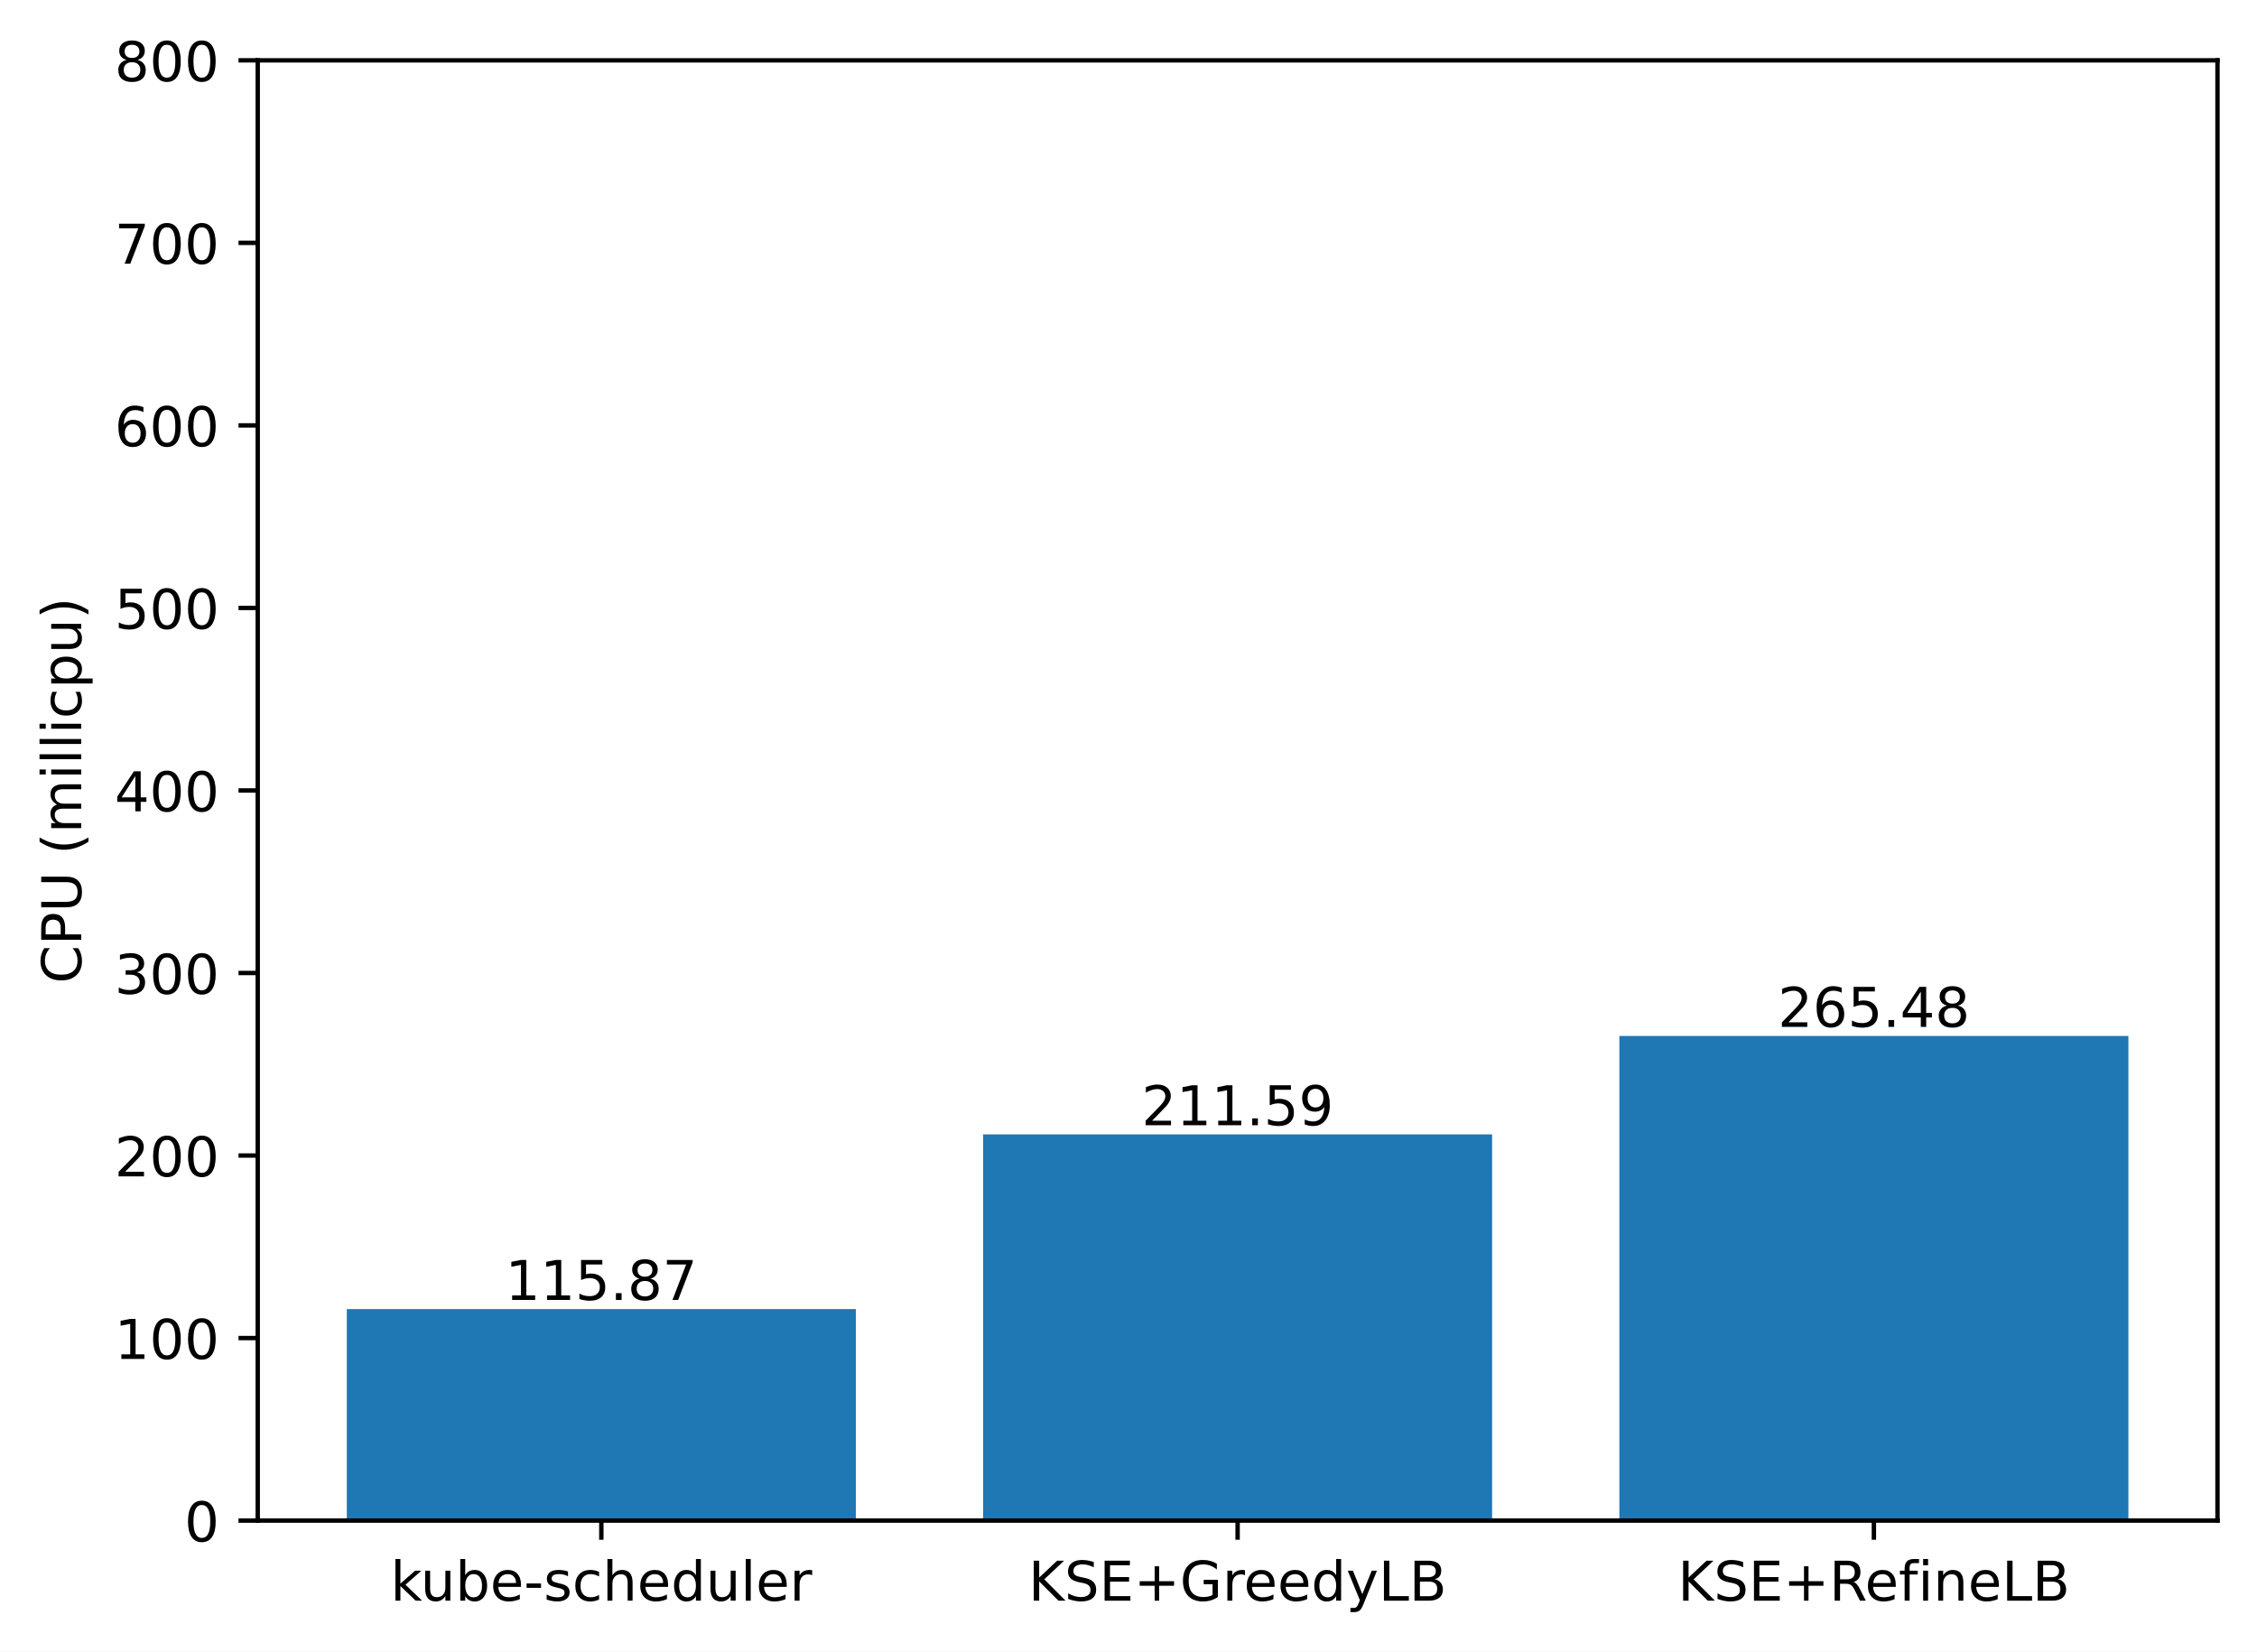
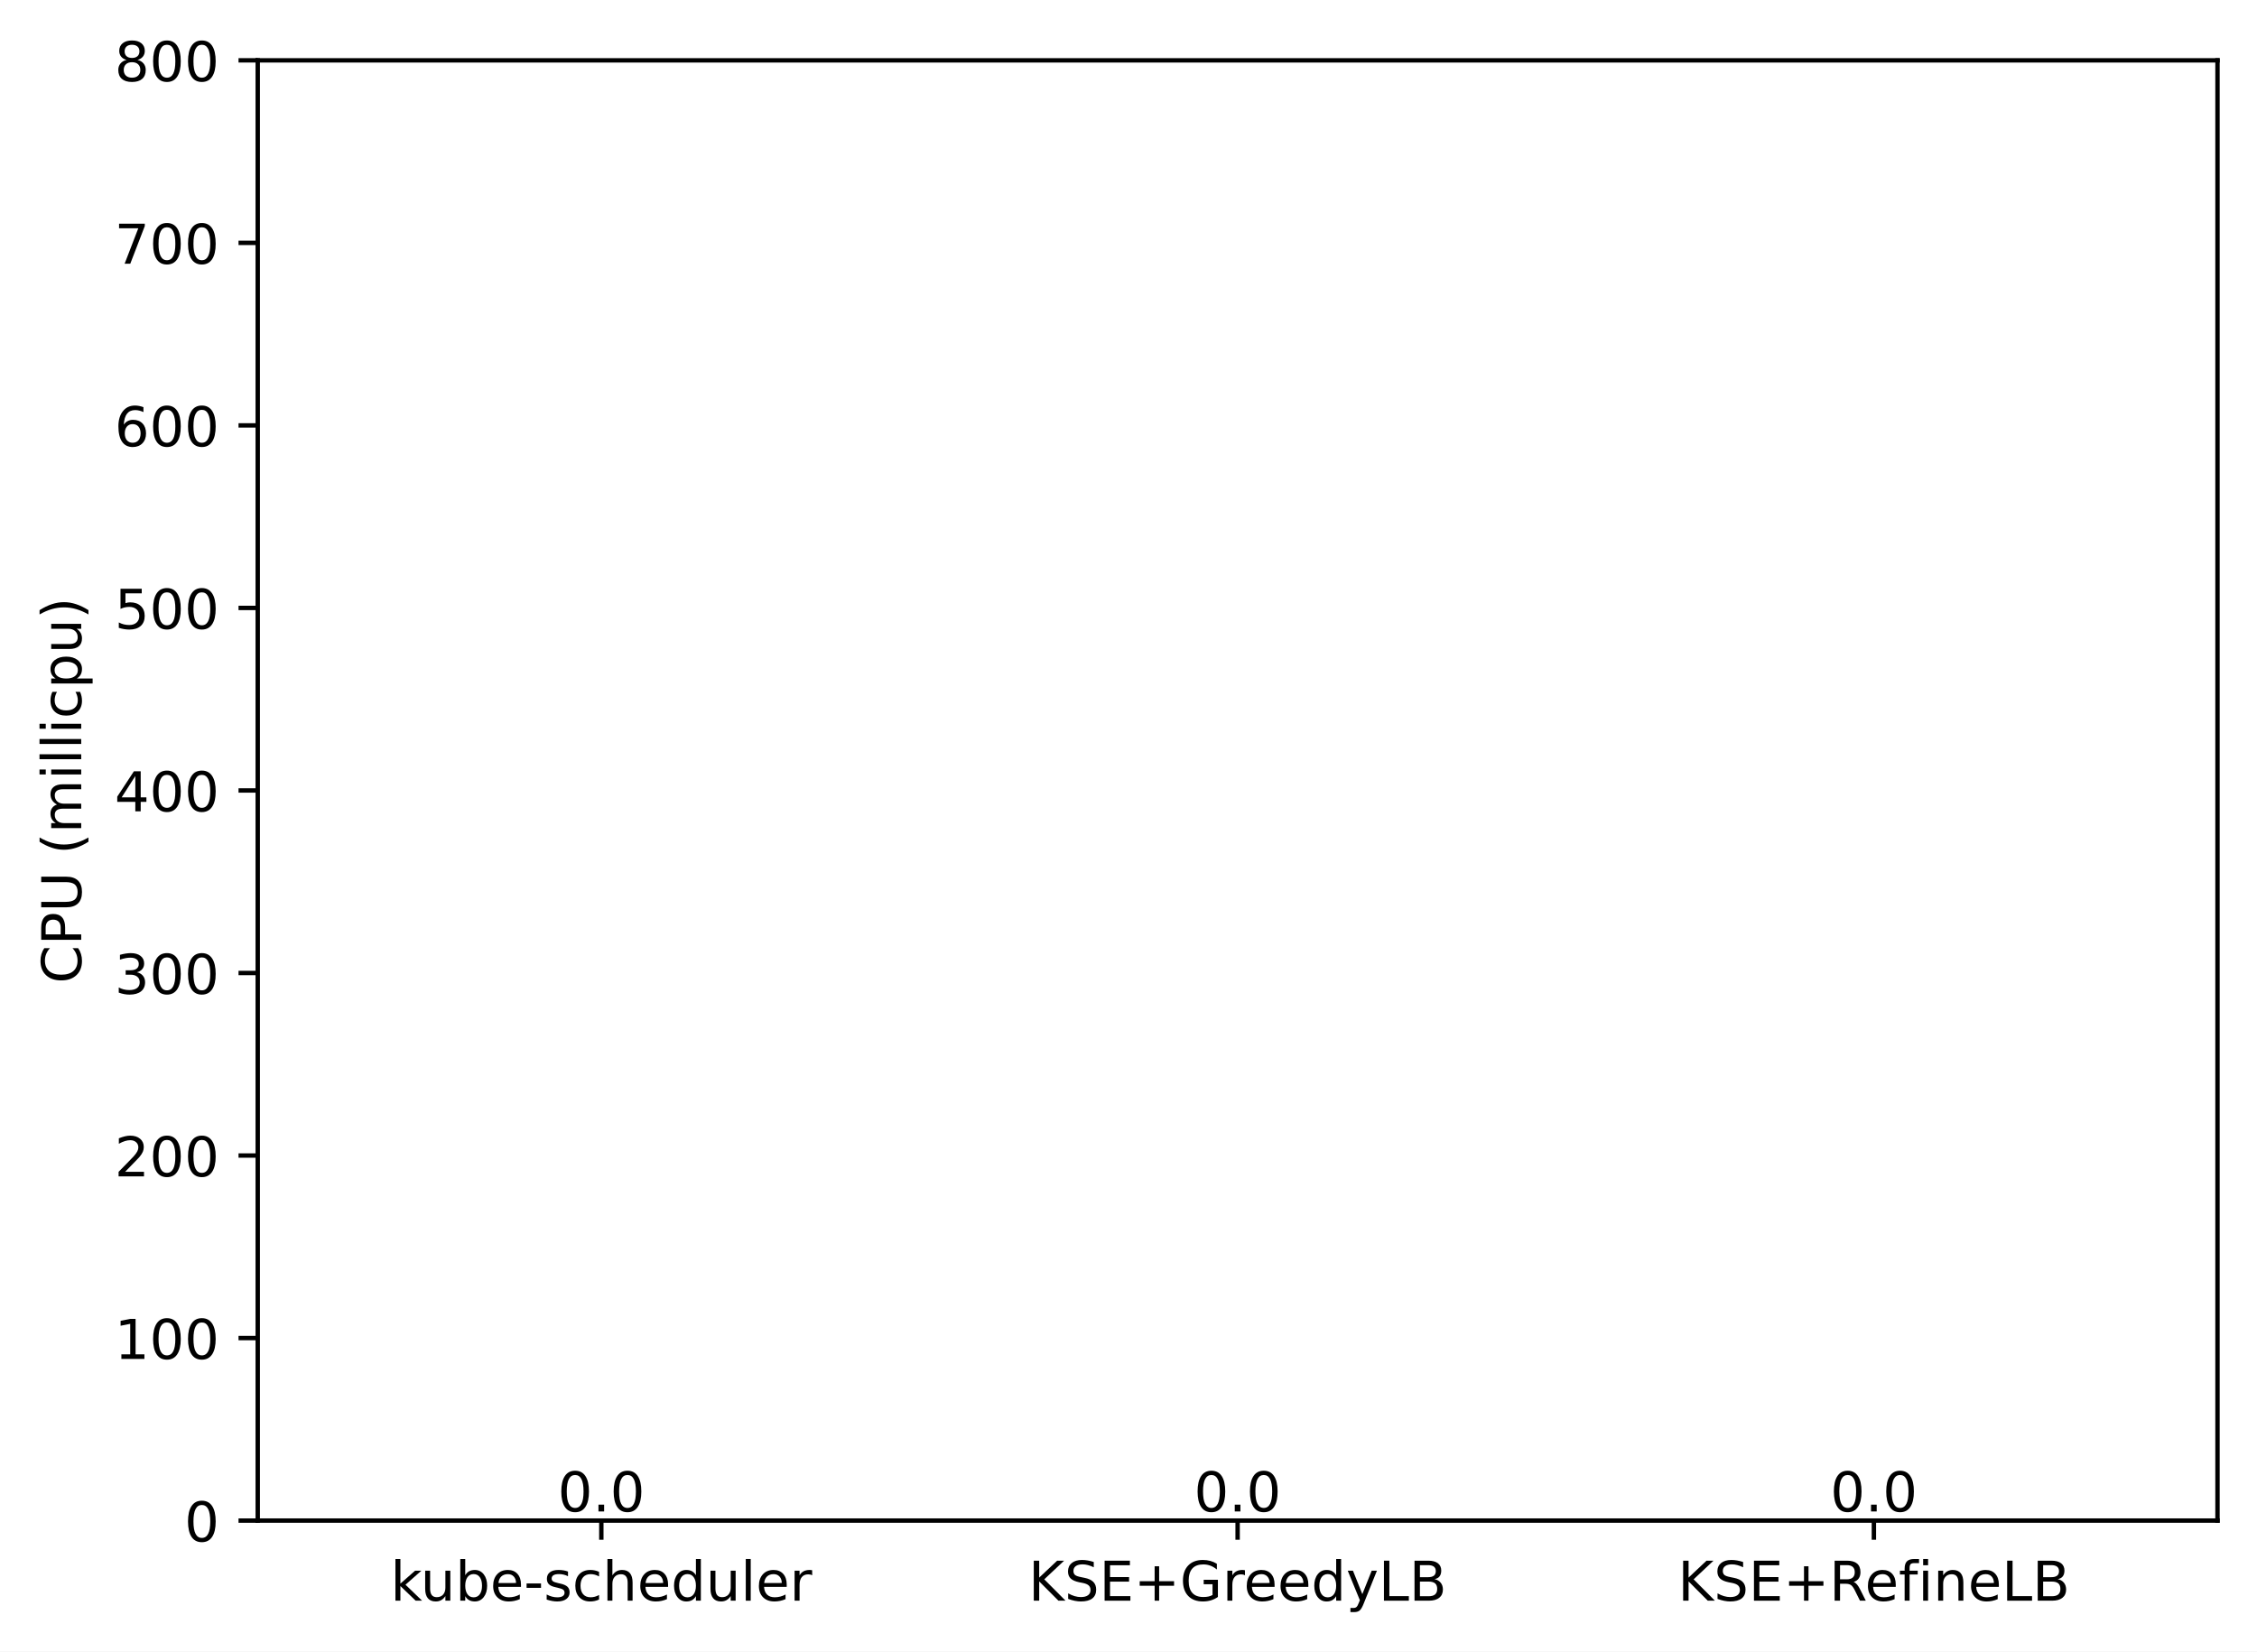
<svg xmlns="http://www.w3.org/2000/svg" xmlns:xlink="http://www.w3.org/1999/xlink" width="411.286pt" height="300.989pt" viewBox="0 0 411.286 300.989" version="1.1">
  <defs>
    <style type="text/css">*{stroke-linejoin: round; stroke-linecap: butt}</style>
  </defs>
  <g id="figure_1">
    <g id="patch_1">
      <path d="M 0 300.989  L 411.286 300.989  L 411.286 0  L 0 0  z " style="fill: #ffffff" />
    </g>
    <g id="axes_1">
      <g id="patch_2">
        <path d="M 46.966 277.111  L 404.086 277.111  L 404.086 10.999  L 46.966 10.999  z " style="fill: #ffffff" />
      </g>
      <g id="patch_3">
-         <path d="M 63.198 277.111  L 155.957 277.111  L 155.957 238.568  L 63.198 238.568  z " clip-path="url(#p2b0e1af0d3)" style="fill: #1f77b4" />
+         <path d="M 63.198 277.111  L 155.957 277.111  L 155.957 277.111  L 63.198 277.111  z " clip-path="url(#pf14d0f2c81)" style="fill: #1f77b4" />
      </g>
      <g id="patch_4">
-         <path d="M 179.146 277.111  L 271.905 277.111  L 271.905 206.728  L 179.146 206.728  z " clip-path="url(#p2b0e1af0d3)" style="fill: #1f77b4" />
+         <path d="M 179.146 277.111  L 271.905 277.111  L 271.905 277.111  L 179.146 277.111  z " clip-path="url(#pf14d0f2c81)" style="fill: #1f77b4" />
      </g>
      <g id="patch_5">
-         <path d="M 295.094 277.111  L 387.853 277.111  L 387.853 188.802  L 295.094 188.802  z " clip-path="url(#p2b0e1af0d3)" style="fill: #1f77b4" />
+         <path d="M 295.094 277.111  L 387.853 277.111  L 387.853 277.111  L 295.094 277.111  z " clip-path="url(#pf14d0f2c81)" style="fill: #1f77b4" />
      </g>
      <g id="matplotlib.axis_1">
        <g id="xtick_1">
          <g id="line2d_1">
            <defs>
-               <path id="md7242b6beb" d="M 0 0  L 0 3.5  " style="stroke: #000000; stroke-width: 0.8" />
+               <path id="m5d15c29629" d="M 0 0  L 0 3.5  " style="stroke: #000000; stroke-width: 0.8" />
            </defs>
            <g>
-               <use xlink:href="#md7242b6beb" x="109.578" y="277.111" style="stroke: #000000; stroke-width: 0.8" />
+               <use xlink:href="#m5d15c29629" x="109.578" y="277.111" style="stroke: #000000; stroke-width: 0.8" />
            </g>
          </g>
          <g id="text_1">
            <g transform="translate(71.15179 291.7097)scale(0.1 -0.1)">
              <defs>
                <path id="DejaVuSans-6b" d="M 581 4863  L 1159 4863  L 1159 1991  L 2875 3500  L 3609 3500  L 1753 1863  L 3688 0  L 2938 0  L 1159 1709  L 1159 0  L 581 0  L 581 4863  z " transform="scale(0.015625)" />
                <path id="DejaVuSans-75" d="M 544 1381  L 544 3500  L 1119 3500  L 1119 1403  Q 1119 906 1312 657  Q 1506 409 1894 409  Q 2359 409 2629 706  Q 2900 1003 2900 1516  L 2900 3500  L 3475 3500  L 3475 0  L 2900 0  L 2900 538  Q 2691 219 2414 64  Q 2138 -91 1772 -91  Q 1169 -91 856 284  Q 544 659 544 1381  z M 1991 3584  L 1991 3584  z " transform="scale(0.015625)" />
                <path id="DejaVuSans-62" d="M 3116 1747  Q 3116 2381 2855 2742  Q 2594 3103 2138 3103  Q 1681 3103 1420 2742  Q 1159 2381 1159 1747  Q 1159 1113 1420 752  Q 1681 391 2138 391  Q 2594 391 2855 752  Q 3116 1113 3116 1747  z M 1159 2969  Q 1341 3281 1617 3432  Q 1894 3584 2278 3584  Q 2916 3584 3314 3078  Q 3713 2572 3713 1747  Q 3713 922 3314 415  Q 2916 -91 2278 -91  Q 1894 -91 1617 61  Q 1341 213 1159 525  L 1159 0  L 581 0  L 581 4863  L 1159 4863  L 1159 2969  z " transform="scale(0.015625)" />
                <path id="DejaVuSans-65" d="M 3597 1894  L 3597 1613  L 953 1613  Q 991 1019 1311 708  Q 1631 397 2203 397  Q 2534 397 2845 478  Q 3156 559 3463 722  L 3463 178  Q 3153 47 2828 -22  Q 2503 -91 2169 -91  Q 1331 -91 842 396  Q 353 884 353 1716  Q 353 2575 817 3079  Q 1281 3584 2069 3584  Q 2775 3584 3186 3129  Q 3597 2675 3597 1894  z M 3022 2063  Q 3016 2534 2758 2815  Q 2500 3097 2075 3097  Q 1594 3097 1305 2825  Q 1016 2553 972 2059  L 3022 2063  z " transform="scale(0.015625)" />
                <path id="DejaVuSans-2d" d="M 313 2009  L 1997 2009  L 1997 1497  L 313 1497  L 313 2009  z " transform="scale(0.015625)" />
                <path id="DejaVuSans-73" d="M 2834 3397  L 2834 2853  Q 2591 2978 2328 3040  Q 2066 3103 1784 3103  Q 1356 3103 1142 2972  Q 928 2841 928 2578  Q 928 2378 1081 2264  Q 1234 2150 1697 2047  L 1894 2003  Q 2506 1872 2764 1633  Q 3022 1394 3022 966  Q 3022 478 2636 193  Q 2250 -91 1575 -91  Q 1294 -91 989 -36  Q 684 19 347 128  L 347 722  Q 666 556 975 473  Q 1284 391 1588 391  Q 1994 391 2212 530  Q 2431 669 2431 922  Q 2431 1156 2273 1281  Q 2116 1406 1581 1522  L 1381 1569  Q 847 1681 609 1914  Q 372 2147 372 2553  Q 372 3047 722 3315  Q 1072 3584 1716 3584  Q 2034 3584 2315 3537  Q 2597 3491 2834 3397  z " transform="scale(0.015625)" />
                <path id="DejaVuSans-63" d="M 3122 3366  L 3122 2828  Q 2878 2963 2633 3030  Q 2388 3097 2138 3097  Q 1578 3097 1268 2742  Q 959 2388 959 1747  Q 959 1106 1268 751  Q 1578 397 2138 397  Q 2388 397 2633 464  Q 2878 531 3122 666  L 3122 134  Q 2881 22 2623 -34  Q 2366 -91 2075 -91  Q 1284 -91 818 406  Q 353 903 353 1747  Q 353 2603 823 3093  Q 1294 3584 2113 3584  Q 2378 3584 2631 3529  Q 2884 3475 3122 3366  z " transform="scale(0.015625)" />
                <path id="DejaVuSans-68" d="M 3513 2113  L 3513 0  L 2938 0  L 2938 2094  Q 2938 2591 2744 2837  Q 2550 3084 2163 3084  Q 1697 3084 1428 2787  Q 1159 2491 1159 1978  L 1159 0  L 581 0  L 581 4863  L 1159 4863  L 1159 2956  Q 1366 3272 1645 3428  Q 1925 3584 2291 3584  Q 2894 3584 3203 3211  Q 3513 2838 3513 2113  z " transform="scale(0.015625)" />
                <path id="DejaVuSans-64" d="M 2906 2969  L 2906 4863  L 3481 4863  L 3481 0  L 2906 0  L 2906 525  Q 2725 213 2448 61  Q 2172 -91 1784 -91  Q 1150 -91 751 415  Q 353 922 353 1747  Q 353 2572 751 3078  Q 1150 3584 1784 3584  Q 2172 3584 2448 3432  Q 2725 3281 2906 2969  z M 947 1747  Q 947 1113 1208 752  Q 1469 391 1925 391  Q 2381 391 2643 752  Q 2906 1113 2906 1747  Q 2906 2381 2643 2742  Q 2381 3103 1925 3103  Q 1469 3103 1208 2742  Q 947 2381 947 1747  z " transform="scale(0.015625)" />
                <path id="DejaVuSans-6c" d="M 603 4863  L 1178 4863  L 1178 0  L 603 0  L 603 4863  z " transform="scale(0.015625)" />
                <path id="DejaVuSans-72" d="M 2631 2963  Q 2534 3019 2420 3045  Q 2306 3072 2169 3072  Q 1681 3072 1420 2755  Q 1159 2438 1159 1844  L 1159 0  L 581 0  L 581 3500  L 1159 3500  L 1159 2956  Q 1341 3275 1631 3429  Q 1922 3584 2338 3584  Q 2397 3584 2469 3576  Q 2541 3569 2628 3553  L 2631 2963  z " transform="scale(0.015625)" />
              </defs>
              <use xlink:href="#DejaVuSans-6b" />
              <use xlink:href="#DejaVuSans-75" x="54.785" />
              <use xlink:href="#DejaVuSans-62" x="118.164" />
              <use xlink:href="#DejaVuSans-65" x="181.641" />
              <use xlink:href="#DejaVuSans-2d" x="243.164" />
              <use xlink:href="#DejaVuSans-73" x="279.248" />
              <use xlink:href="#DejaVuSans-63" x="331.348" />
              <use xlink:href="#DejaVuSans-68" x="386.328" />
              <use xlink:href="#DejaVuSans-65" x="449.707" />
              <use xlink:href="#DejaVuSans-64" x="511.23" />
              <use xlink:href="#DejaVuSans-75" x="574.707" />
              <use xlink:href="#DejaVuSans-6c" x="638.086" />
              <use xlink:href="#DejaVuSans-65" x="665.869" />
              <use xlink:href="#DejaVuSans-72" x="727.393" />
            </g>
          </g>
        </g>
        <g id="xtick_2">
          <g id="line2d_2">
            <g>
-               <use xlink:href="#md7242b6beb" x="225.526" y="277.111" style="stroke: #000000; stroke-width: 0.8" />
+               <use xlink:href="#m5d15c29629" x="225.526" y="277.111" style="stroke: #000000; stroke-width: 0.8" />
            </g>
          </g>
          <g id="text_2">
            <g transform="translate(187.403 291.7097)scale(0.1 -0.1)">
              <defs>
                <path id="DejaVuSans-4b" d="M 628 4666  L 1259 4666  L 1259 2694  L 3353 4666  L 4166 4666  L 1850 2491  L 4331 0  L 3500 0  L 1259 2247  L 1259 0  L 628 0  L 628 4666  z " transform="scale(0.015625)" />
                <path id="DejaVuSans-53" d="M 3425 4513  L 3425 3897  Q 3066 4069 2747 4153  Q 2428 4238 2131 4238  Q 1616 4238 1336 4038  Q 1056 3838 1056 3469  Q 1056 3159 1242 3001  Q 1428 2844 1947 2747  L 2328 2669  Q 3034 2534 3370 2195  Q 3706 1856 3706 1288  Q 3706 609 3251 259  Q 2797 -91 1919 -91  Q 1588 -91 1214 -16  Q 841 59 441 206  L 441 856  Q 825 641 1194 531  Q 1563 422 1919 422  Q 2459 422 2753 634  Q 3047 847 3047 1241  Q 3047 1584 2836 1778  Q 2625 1972 2144 2069  L 1759 2144  Q 1053 2284 737 2584  Q 422 2884 422 3419  Q 422 4038 858 4394  Q 1294 4750 2059 4750  Q 2388 4750 2728 4690  Q 3069 4631 3425 4513  z " transform="scale(0.015625)" />
                <path id="DejaVuSans-45" d="M 628 4666  L 3578 4666  L 3578 4134  L 1259 4134  L 1259 2753  L 3481 2753  L 3481 2222  L 1259 2222  L 1259 531  L 3634 531  L 3634 0  L 628 0  L 628 4666  z " transform="scale(0.015625)" />
                <path id="DejaVuSans-2b" d="M 2944 4013  L 2944 2272  L 4684 2272  L 4684 1741  L 2944 1741  L 2944 0  L 2419 0  L 2419 1741  L 678 1741  L 678 2272  L 2419 2272  L 2419 4013  L 2944 4013  z " transform="scale(0.015625)" />
                <path id="DejaVuSans-47" d="M 3809 666  L 3809 1919  L 2778 1919  L 2778 2438  L 4434 2438  L 4434 434  Q 4069 175 3628 42  Q 3188 -91 2688 -91  Q 1594 -91 976 548  Q 359 1188 359 2328  Q 359 3472 976 4111  Q 1594 4750 2688 4750  Q 3144 4750 3555 4637  Q 3966 4525 4313 4306  L 4313 3634  Q 3963 3931 3569 4081  Q 3175 4231 2741 4231  Q 1884 4231 1454 3753  Q 1025 3275 1025 2328  Q 1025 1384 1454 906  Q 1884 428 2741 428  Q 3075 428 3337 486  Q 3600 544 3809 666  z " transform="scale(0.015625)" />
                <path id="DejaVuSans-79" d="M 2059 -325  Q 1816 -950 1584 -1140  Q 1353 -1331 966 -1331  L 506 -1331  L 506 -850  L 844 -850  Q 1081 -850 1212 -737  Q 1344 -625 1503 -206  L 1606 56  L 191 3500  L 800 3500  L 1894 763  L 2988 3500  L 3597 3500  L 2059 -325  z " transform="scale(0.015625)" />
                <path id="DejaVuSans-4c" d="M 628 4666  L 1259 4666  L 1259 531  L 3531 531  L 3531 0  L 628 0  L 628 4666  z " transform="scale(0.015625)" />
                <path id="DejaVuSans-42" d="M 1259 2228  L 1259 519  L 2272 519  Q 2781 519 3026 730  Q 3272 941 3272 1375  Q 3272 1813 3026 2020  Q 2781 2228 2272 2228  L 1259 2228  z M 1259 4147  L 1259 2741  L 2194 2741  Q 2656 2741 2882 2914  Q 3109 3088 3109 3444  Q 3109 3797 2882 3972  Q 2656 4147 2194 4147  L 1259 4147  z M 628 4666  L 2241 4666  Q 2963 4666 3353 4366  Q 3744 4066 3744 3513  Q 3744 3084 3544 2831  Q 3344 2578 2956 2516  Q 3422 2416 3680 2098  Q 3938 1781 3938 1306  Q 3938 681 3513 340  Q 3088 0 2303 0  L 628 0  L 628 4666  z " transform="scale(0.015625)" />
              </defs>
              <use xlink:href="#DejaVuSans-4b" />
              <use xlink:href="#DejaVuSans-53" x="65.576" />
              <use xlink:href="#DejaVuSans-45" x="129.053" />
              <use xlink:href="#DejaVuSans-2b" x="192.236" />
              <use xlink:href="#DejaVuSans-47" x="276.025" />
              <use xlink:href="#DejaVuSans-72" x="353.516" />
              <use xlink:href="#DejaVuSans-65" x="392.379" />
              <use xlink:href="#DejaVuSans-65" x="453.902" />
              <use xlink:href="#DejaVuSans-64" x="515.426" />
              <use xlink:href="#DejaVuSans-79" x="578.902" />
              <use xlink:href="#DejaVuSans-4c" x="638.082" />
              <use xlink:href="#DejaVuSans-42" x="693.795" />
            </g>
          </g>
        </g>
        <g id="xtick_3">
          <g id="line2d_3">
            <g>
-               <use xlink:href="#md7242b6beb" x="341.474" y="277.111" style="stroke: #000000; stroke-width: 0.8" />
+               <use xlink:href="#m5d15c29629" x="341.474" y="277.111" style="stroke: #000000; stroke-width: 0.8" />
            </g>
          </g>
          <g id="text_3">
            <g transform="translate(305.7346 291.7097)scale(0.1 -0.1)">
              <defs>
                <path id="DejaVuSans-52" d="M 2841 2188  Q 3044 2119 3236 1894  Q 3428 1669 3622 1275  L 4263 0  L 3584 0  L 2988 1197  Q 2756 1666 2539 1819  Q 2322 1972 1947 1972  L 1259 1972  L 1259 0  L 628 0  L 628 4666  L 2053 4666  Q 2853 4666 3247 4331  Q 3641 3997 3641 3322  Q 3641 2881 3436 2590  Q 3231 2300 2841 2188  z M 1259 4147  L 1259 2491  L 2053 2491  Q 2509 2491 2742 2702  Q 2975 2913 2975 3322  Q 2975 3731 2742 3939  Q 2509 4147 2053 4147  L 1259 4147  z " transform="scale(0.015625)" />
                <path id="DejaVuSans-66" d="M 2375 4863  L 2375 4384  L 1825 4384  Q 1516 4384 1395 4259  Q 1275 4134 1275 3809  L 1275 3500  L 2222 3500  L 2222 3053  L 1275 3053  L 1275 0  L 697 0  L 697 3053  L 147 3053  L 147 3500  L 697 3500  L 697 3744  Q 697 4328 969 4595  Q 1241 4863 1831 4863  L 2375 4863  z " transform="scale(0.015625)" />
                <path id="DejaVuSans-69" d="M 603 3500  L 1178 3500  L 1178 0  L 603 0  L 603 3500  z M 603 4863  L 1178 4863  L 1178 4134  L 603 4134  L 603 4863  z " transform="scale(0.015625)" />
                <path id="DejaVuSans-6e" d="M 3513 2113  L 3513 0  L 2938 0  L 2938 2094  Q 2938 2591 2744 2837  Q 2550 3084 2163 3084  Q 1697 3084 1428 2787  Q 1159 2491 1159 1978  L 1159 0  L 581 0  L 581 3500  L 1159 3500  L 1159 2956  Q 1366 3272 1645 3428  Q 1925 3584 2291 3584  Q 2894 3584 3203 3211  Q 3513 2838 3513 2113  z " transform="scale(0.015625)" />
              </defs>
              <use xlink:href="#DejaVuSans-4b" />
              <use xlink:href="#DejaVuSans-53" x="65.576" />
              <use xlink:href="#DejaVuSans-45" x="129.053" />
              <use xlink:href="#DejaVuSans-2b" x="192.236" />
              <use xlink:href="#DejaVuSans-52" x="276.025" />
              <use xlink:href="#DejaVuSans-65" x="341.008" />
              <use xlink:href="#DejaVuSans-66" x="402.531" />
              <use xlink:href="#DejaVuSans-69" x="437.736" />
              <use xlink:href="#DejaVuSans-6e" x="465.52" />
              <use xlink:href="#DejaVuSans-65" x="528.898" />
              <use xlink:href="#DejaVuSans-4c" x="590.422" />
              <use xlink:href="#DejaVuSans-42" x="646.135" />
            </g>
          </g>
        </g>
      </g>
      <g id="matplotlib.axis_2">
        <g id="ytick_1">
          <g id="line2d_4">
            <defs>
-               <path id="m560faceca6" d="M 0 0  L -3.5 0  " style="stroke: #000000; stroke-width: 0.8" />
+               <path id="mb49a7bd660" d="M 0 0  L -3.5 0  " style="stroke: #000000; stroke-width: 0.8" />
            </defs>
            <g>
-               <use xlink:href="#m560faceca6" x="46.966" y="277.111" style="stroke: #000000; stroke-width: 0.8" />
+               <use xlink:href="#mb49a7bd660" x="46.966" y="277.111" style="stroke: #000000; stroke-width: 0.8" />
            </g>
          </g>
          <g id="text_4">
            <g transform="translate(33.60312 280.9104)scale(0.1 -0.1)">
              <defs>
                <path id="DejaVuSans-30" d="M 2034 4250  Q 1547 4250 1301 3770  Q 1056 3291 1056 2328  Q 1056 1369 1301 889  Q 1547 409 2034 409  Q 2525 409 2770 889  Q 3016 1369 3016 2328  Q 3016 3291 2770 3770  Q 2525 4250 2034 4250  z M 2034 4750  Q 2819 4750 3233 4129  Q 3647 3509 3647 2328  Q 3647 1150 3233 529  Q 2819 -91 2034 -91  Q 1250 -91 836 529  Q 422 1150 422 2328  Q 422 3509 836 4129  Q 1250 4750 2034 4750  z " transform="scale(0.015625)" />
              </defs>
              <use xlink:href="#DejaVuSans-30" />
            </g>
          </g>
        </g>
        <g id="ytick_2">
          <g id="line2d_5">
            <g>
-               <use xlink:href="#m560faceca6" x="46.966" y="243.847" style="stroke: #000000; stroke-width: 0.8" />
+               <use xlink:href="#mb49a7bd660" x="46.966" y="243.847" style="stroke: #000000; stroke-width: 0.8" />
            </g>
          </g>
          <g id="text_5">
            <g transform="translate(20.87813 247.6464)scale(0.1 -0.1)">
              <defs>
                <path id="DejaVuSans-31" d="M 794 531  L 1825 531  L 1825 4091  L 703 3866  L 703 4441  L 1819 4666  L 2450 4666  L 2450 531  L 3481 531  L 3481 0  L 794 0  L 794 531  z " transform="scale(0.015625)" />
              </defs>
              <use xlink:href="#DejaVuSans-31" />
              <use xlink:href="#DejaVuSans-30" x="63.623" />
              <use xlink:href="#DejaVuSans-30" x="127.246" />
            </g>
          </g>
        </g>
        <g id="ytick_3">
          <g id="line2d_6">
            <g>
-               <use xlink:href="#m560faceca6" x="46.966" y="210.583" style="stroke: #000000; stroke-width: 0.8" />
+               <use xlink:href="#mb49a7bd660" x="46.966" y="210.583" style="stroke: #000000; stroke-width: 0.8" />
            </g>
          </g>
          <g id="text_6">
            <g transform="translate(20.87813 214.3824)scale(0.1 -0.1)">
              <defs>
                <path id="DejaVuSans-32" d="M 1228 531  L 3431 531  L 3431 0  L 469 0  L 469 531  Q 828 903 1448 1529  Q 2069 2156 2228 2338  Q 2531 2678 2651 2914  Q 2772 3150 2772 3378  Q 2772 3750 2511 3984  Q 2250 4219 1831 4219  Q 1534 4219 1204 4116  Q 875 4013 500 3803  L 500 4441  Q 881 4594 1212 4672  Q 1544 4750 1819 4750  Q 2544 4750 2975 4387  Q 3406 4025 3406 3419  Q 3406 3131 3298 2873  Q 3191 2616 2906 2266  Q 2828 2175 2409 1742  Q 1991 1309 1228 531  z " transform="scale(0.015625)" />
              </defs>
              <use xlink:href="#DejaVuSans-32" />
              <use xlink:href="#DejaVuSans-30" x="63.623" />
              <use xlink:href="#DejaVuSans-30" x="127.246" />
            </g>
          </g>
        </g>
        <g id="ytick_4">
          <g id="line2d_7">
            <g>
-               <use xlink:href="#m560faceca6" x="46.966" y="177.319" style="stroke: #000000; stroke-width: 0.8" />
+               <use xlink:href="#mb49a7bd660" x="46.966" y="177.319" style="stroke: #000000; stroke-width: 0.8" />
            </g>
          </g>
          <g id="text_7">
            <g transform="translate(20.87813 181.1184)scale(0.1 -0.1)">
              <defs>
                <path id="DejaVuSans-33" d="M 2597 2516  Q 3050 2419 3304 2112  Q 3559 1806 3559 1356  Q 3559 666 3084 287  Q 2609 -91 1734 -91  Q 1441 -91 1130 -33  Q 819 25 488 141  L 488 750  Q 750 597 1062 519  Q 1375 441 1716 441  Q 2309 441 2620 675  Q 2931 909 2931 1356  Q 2931 1769 2642 2001  Q 2353 2234 1838 2234  L 1294 2234  L 1294 2753  L 1863 2753  Q 2328 2753 2575 2939  Q 2822 3125 2822 3475  Q 2822 3834 2567 4026  Q 2313 4219 1838 4219  Q 1578 4219 1281 4162  Q 984 4106 628 3988  L 628 4550  Q 988 4650 1302 4700  Q 1616 4750 1894 4750  Q 2613 4750 3031 4423  Q 3450 4097 3450 3541  Q 3450 3153 3228 2886  Q 3006 2619 2597 2516  z " transform="scale(0.015625)" />
              </defs>
              <use xlink:href="#DejaVuSans-33" />
              <use xlink:href="#DejaVuSans-30" x="63.623" />
              <use xlink:href="#DejaVuSans-30" x="127.246" />
            </g>
          </g>
        </g>
        <g id="ytick_5">
          <g id="line2d_8">
            <g>
-               <use xlink:href="#m560faceca6" x="46.966" y="144.055" style="stroke: #000000; stroke-width: 0.8" />
+               <use xlink:href="#mb49a7bd660" x="46.966" y="144.055" style="stroke: #000000; stroke-width: 0.8" />
            </g>
          </g>
          <g id="text_8">
            <g transform="translate(20.87813 147.8544)scale(0.1 -0.1)">
              <defs>
                <path id="DejaVuSans-34" d="M 2419 4116  L 825 1625  L 2419 1625  L 2419 4116  z M 2253 4666  L 3047 4666  L 3047 1625  L 3713 1625  L 3713 1100  L 3047 1100  L 3047 0  L 2419 0  L 2419 1100  L 313 1100  L 313 1709  L 2253 4666  z " transform="scale(0.015625)" />
              </defs>
              <use xlink:href="#DejaVuSans-34" />
              <use xlink:href="#DejaVuSans-30" x="63.623" />
              <use xlink:href="#DejaVuSans-30" x="127.246" />
            </g>
          </g>
        </g>
        <g id="ytick_6">
          <g id="line2d_9">
            <g>
-               <use xlink:href="#m560faceca6" x="46.966" y="110.791" style="stroke: #000000; stroke-width: 0.8" />
+               <use xlink:href="#mb49a7bd660" x="46.966" y="110.791" style="stroke: #000000; stroke-width: 0.8" />
            </g>
          </g>
          <g id="text_9">
            <g transform="translate(20.87813 114.5904)scale(0.1 -0.1)">
              <defs>
                <path id="DejaVuSans-35" d="M 691 4666  L 3169 4666  L 3169 4134  L 1269 4134  L 1269 2991  Q 1406 3038 1543 3061  Q 1681 3084 1819 3084  Q 2600 3084 3056 2656  Q 3513 2228 3513 1497  Q 3513 744 3044 326  Q 2575 -91 1722 -91  Q 1428 -91 1123 -41  Q 819 9 494 109  L 494 744  Q 775 591 1075 516  Q 1375 441 1709 441  Q 2250 441 2565 725  Q 2881 1009 2881 1497  Q 2881 1984 2565 2268  Q 2250 2553 1709 2553  Q 1456 2553 1204 2497  Q 953 2441 691 2322  L 691 4666  z " transform="scale(0.015625)" />
              </defs>
              <use xlink:href="#DejaVuSans-35" />
              <use xlink:href="#DejaVuSans-30" x="63.623" />
              <use xlink:href="#DejaVuSans-30" x="127.246" />
            </g>
          </g>
        </g>
        <g id="ytick_7">
          <g id="line2d_10">
            <g>
-               <use xlink:href="#m560faceca6" x="46.966" y="77.527" style="stroke: #000000; stroke-width: 0.8" />
+               <use xlink:href="#mb49a7bd660" x="46.966" y="77.527" style="stroke: #000000; stroke-width: 0.8" />
            </g>
          </g>
          <g id="text_10">
            <g transform="translate(20.87813 81.32644)scale(0.1 -0.1)">
              <defs>
                <path id="DejaVuSans-36" d="M 2113 2584  Q 1688 2584 1439 2293  Q 1191 2003 1191 1497  Q 1191 994 1439 701  Q 1688 409 2113 409  Q 2538 409 2786 701  Q 3034 994 3034 1497  Q 3034 2003 2786 2293  Q 2538 2584 2113 2584  z M 3366 4563  L 3366 3988  Q 3128 4100 2886 4159  Q 2644 4219 2406 4219  Q 1781 4219 1451 3797  Q 1122 3375 1075 2522  Q 1259 2794 1537 2939  Q 1816 3084 2150 3084  Q 2853 3084 3261 2657  Q 3669 2231 3669 1497  Q 3669 778 3244 343  Q 2819 -91 2113 -91  Q 1303 -91 875 529  Q 447 1150 447 2328  Q 447 3434 972 4092  Q 1497 4750 2381 4750  Q 2619 4750 2861 4703  Q 3103 4656 3366 4563  z " transform="scale(0.015625)" />
              </defs>
              <use xlink:href="#DejaVuSans-36" />
              <use xlink:href="#DejaVuSans-30" x="63.623" />
              <use xlink:href="#DejaVuSans-30" x="127.246" />
            </g>
          </g>
        </g>
        <g id="ytick_8">
          <g id="line2d_11">
            <g>
-               <use xlink:href="#m560faceca6" x="46.966" y="44.263" style="stroke: #000000; stroke-width: 0.8" />
+               <use xlink:href="#mb49a7bd660" x="46.966" y="44.263" style="stroke: #000000; stroke-width: 0.8" />
            </g>
          </g>
          <g id="text_11">
            <g transform="translate(20.87813 48.06244)scale(0.1 -0.1)">
              <defs>
                <path id="DejaVuSans-37" d="M 525 4666  L 3525 4666  L 3525 4397  L 1831 0  L 1172 0  L 2766 4134  L 525 4134  L 525 4666  z " transform="scale(0.015625)" />
              </defs>
              <use xlink:href="#DejaVuSans-37" />
              <use xlink:href="#DejaVuSans-30" x="63.623" />
              <use xlink:href="#DejaVuSans-30" x="127.246" />
            </g>
          </g>
        </g>
        <g id="ytick_9">
          <g id="line2d_12">
            <g>
-               <use xlink:href="#m560faceca6" x="46.966" y="10.999" style="stroke: #000000; stroke-width: 0.8" />
+               <use xlink:href="#mb49a7bd660" x="46.966" y="10.999" style="stroke: #000000; stroke-width: 0.8" />
            </g>
          </g>
          <g id="text_12">
            <g transform="translate(20.87813 14.79844)scale(0.1 -0.1)">
              <defs>
                <path id="DejaVuSans-38" d="M 2034 2216  Q 1584 2216 1326 1975  Q 1069 1734 1069 1313  Q 1069 891 1326 650  Q 1584 409 2034 409  Q 2484 409 2743 651  Q 3003 894 3003 1313  Q 3003 1734 2745 1975  Q 2488 2216 2034 2216  z M 1403 2484  Q 997 2584 770 2862  Q 544 3141 544 3541  Q 544 4100 942 4425  Q 1341 4750 2034 4750  Q 2731 4750 3128 4425  Q 3525 4100 3525 3541  Q 3525 3141 3298 2862  Q 3072 2584 2669 2484  Q 3125 2378 3379 2068  Q 3634 1759 3634 1313  Q 3634 634 3220 271  Q 2806 -91 2034 -91  Q 1263 -91 848 271  Q 434 634 434 1313  Q 434 1759 690 2068  Q 947 2378 1403 2484  z M 1172 3481  Q 1172 3119 1398 2916  Q 1625 2713 2034 2713  Q 2441 2713 2670 2916  Q 2900 3119 2900 3481  Q 2900 3844 2670 4047  Q 2441 4250 2034 4250  Q 1625 4250 1398 4047  Q 1172 3844 1172 3481  z " transform="scale(0.015625)" />
              </defs>
              <use xlink:href="#DejaVuSans-38" />
              <use xlink:href="#DejaVuSans-30" x="63.623" />
              <use xlink:href="#DejaVuSans-30" x="127.246" />
            </g>
          </g>
        </g>
        <g id="text_13">
          <g transform="translate(14.79844 179.2302)rotate(-90)scale(0.1 -0.1)">
            <defs>
              <path id="DejaVuSans-43" d="M 4122 4306  L 4122 3641  Q 3803 3938 3442 4084  Q 3081 4231 2675 4231  Q 1875 4231 1450 3742  Q 1025 3253 1025 2328  Q 1025 1406 1450 917  Q 1875 428 2675 428  Q 3081 428 3442 575  Q 3803 722 4122 1019  L 4122 359  Q 3791 134 3420 21  Q 3050 -91 2638 -91  Q 1578 -91 968 557  Q 359 1206 359 2328  Q 359 3453 968 4101  Q 1578 4750 2638 4750  Q 3056 4750 3426 4639  Q 3797 4528 4122 4306  z " transform="scale(0.015625)" />
              <path id="DejaVuSans-50" d="M 1259 4147  L 1259 2394  L 2053 2394  Q 2494 2394 2734 2622  Q 2975 2850 2975 3272  Q 2975 3691 2734 3919  Q 2494 4147 2053 4147  L 1259 4147  z M 628 4666  L 2053 4666  Q 2838 4666 3239 4311  Q 3641 3956 3641 3272  Q 3641 2581 3239 2228  Q 2838 1875 2053 1875  L 1259 1875  L 1259 0  L 628 0  L 628 4666  z " transform="scale(0.015625)" />
              <path id="DejaVuSans-55" d="M 556 4666  L 1191 4666  L 1191 1831  Q 1191 1081 1462 751  Q 1734 422 2344 422  Q 2950 422 3222 751  Q 3494 1081 3494 1831  L 3494 4666  L 4128 4666  L 4128 1753  Q 4128 841 3676 375  Q 3225 -91 2344 -91  Q 1459 -91 1007 375  Q 556 841 556 1753  L 556 4666  z " transform="scale(0.015625)" />
              <path id="DejaVuSans-20" transform="scale(0.015625)" />
              <path id="DejaVuSans-28" d="M 1984 4856  Q 1566 4138 1362 3434  Q 1159 2731 1159 2009  Q 1159 1288 1364 580  Q 1569 -128 1984 -844  L 1484 -844  Q 1016 -109 783 600  Q 550 1309 550 2009  Q 550 2706 781 3412  Q 1013 4119 1484 4856  L 1984 4856  z " transform="scale(0.015625)" />
              <path id="DejaVuSans-6d" d="M 3328 2828  Q 3544 3216 3844 3400  Q 4144 3584 4550 3584  Q 5097 3584 5394 3201  Q 5691 2819 5691 2113  L 5691 0  L 5113 0  L 5113 2094  Q 5113 2597 4934 2840  Q 4756 3084 4391 3084  Q 3944 3084 3684 2787  Q 3425 2491 3425 1978  L 3425 0  L 2847 0  L 2847 2094  Q 2847 2600 2669 2842  Q 2491 3084 2119 3084  Q 1678 3084 1418 2786  Q 1159 2488 1159 1978  L 1159 0  L 581 0  L 581 3500  L 1159 3500  L 1159 2956  Q 1356 3278 1631 3431  Q 1906 3584 2284 3584  Q 2666 3584 2933 3390  Q 3200 3197 3328 2828  z " transform="scale(0.015625)" />
              <path id="DejaVuSans-70" d="M 1159 525  L 1159 -1331  L 581 -1331  L 581 3500  L 1159 3500  L 1159 2969  Q 1341 3281 1617 3432  Q 1894 3584 2278 3584  Q 2916 3584 3314 3078  Q 3713 2572 3713 1747  Q 3713 922 3314 415  Q 2916 -91 2278 -91  Q 1894 -91 1617 61  Q 1341 213 1159 525  z M 3116 1747  Q 3116 2381 2855 2742  Q 2594 3103 2138 3103  Q 1681 3103 1420 2742  Q 1159 2381 1159 1747  Q 1159 1113 1420 752  Q 1681 391 2138 391  Q 2594 391 2855 752  Q 3116 1113 3116 1747  z " transform="scale(0.015625)" />
              <path id="DejaVuSans-29" d="M 513 4856  L 1013 4856  Q 1481 4119 1714 3412  Q 1947 2706 1947 2009  Q 1947 1309 1714 600  Q 1481 -109 1013 -844  L 513 -844  Q 928 -128 1133 580  Q 1338 1288 1338 2009  Q 1338 2731 1133 3434  Q 928 4138 513 4856  z " transform="scale(0.015625)" />
            </defs>
            <use xlink:href="#DejaVuSans-43" />
            <use xlink:href="#DejaVuSans-50" x="69.824" />
            <use xlink:href="#DejaVuSans-55" x="130.127" />
            <use xlink:href="#DejaVuSans-20" x="203.32" />
            <use xlink:href="#DejaVuSans-28" x="235.107" />
            <use xlink:href="#DejaVuSans-6d" x="274.121" />
            <use xlink:href="#DejaVuSans-69" x="371.533" />
            <use xlink:href="#DejaVuSans-6c" x="399.316" />
            <use xlink:href="#DejaVuSans-6c" x="427.1" />
            <use xlink:href="#DejaVuSans-69" x="454.883" />
            <use xlink:href="#DejaVuSans-63" x="482.666" />
            <use xlink:href="#DejaVuSans-70" x="537.646" />
            <use xlink:href="#DejaVuSans-75" x="601.123" />
            <use xlink:href="#DejaVuSans-29" x="664.502" />
          </g>
        </g>
      </g>
      <g id="patch_6">
        <path d="M 46.966 277.111  L 46.966 10.999  " style="fill: none; stroke: #000000; stroke-width: 0.8; stroke-linejoin: miter; stroke-linecap: square" />
      </g>
      <g id="patch_7">
        <path d="M 404.086 277.111  L 404.086 10.999  " style="fill: none; stroke: #000000; stroke-width: 0.8; stroke-linejoin: miter; stroke-linecap: square" />
      </g>
      <g id="patch_8">
        <path d="M 46.966 277.111  L 404.086 277.111  " style="fill: none; stroke: #000000; stroke-width: 0.8; stroke-linejoin: miter; stroke-linecap: square" />
      </g>
      <g id="patch_9">
        <path d="M 46.966 10.999  L 404.086 10.999  " style="fill: none; stroke: #000000; stroke-width: 0.8; stroke-linejoin: miter; stroke-linecap: square" />
      </g>
      <g id="text_14">
-         <g transform="translate(92.08226 236.905)scale(0.1 -0.1)">
+         <g transform="translate(101.626 275.448)scale(0.1 -0.1)">
          <defs>
            <path id="DejaVuSans-2e" d="M 684 794  L 1344 794  L 1344 0  L 684 0  L 684 794  z " transform="scale(0.015625)" />
          </defs>
-           <use xlink:href="#DejaVuSans-31" />
-           <use xlink:href="#DejaVuSans-31" x="63.623" />
-           <use xlink:href="#DejaVuSans-35" x="127.246" />
-           <use xlink:href="#DejaVuSans-2e" x="190.869" />
-           <use xlink:href="#DejaVuSans-38" x="222.656" />
-           <use xlink:href="#DejaVuSans-37" x="286.279" />
+           <use xlink:href="#DejaVuSans-30" />
+           <use xlink:href="#DejaVuSans-2e" x="63.623" />
+           <use xlink:href="#DejaVuSans-30" x="95.41" />
        </g>
      </g>
      <g id="text_15">
-         <g transform="translate(208.0303 205.0647)scale(0.1 -0.1)">
-           <defs>
-             <path id="DejaVuSans-39" d="M 703 97  L 703 672  Q 941 559 1184 500  Q 1428 441 1663 441  Q 2288 441 2617 861  Q 2947 1281 2994 2138  Q 2813 1869 2534 1725  Q 2256 1581 1919 1581  Q 1219 1581 811 2004  Q 403 2428 403 3163  Q 403 3881 828 4315  Q 1253 4750 1959 4750  Q 2769 4750 3195 4129  Q 3622 3509 3622 2328  Q 3622 1225 3098 567  Q 2575 -91 1691 -91  Q 1453 -91 1209 -44  Q 966 3 703 97  z M 1959 2075  Q 2384 2075 2632 2365  Q 2881 2656 2881 3163  Q 2881 3666 2632 3958  Q 2384 4250 1959 4250  Q 1534 4250 1286 3958  Q 1038 3666 1038 3163  Q 1038 2656 1286 2365  Q 1534 2075 1959 2075  z " transform="scale(0.015625)" />
-           </defs>
-           <use xlink:href="#DejaVuSans-32" />
-           <use xlink:href="#DejaVuSans-31" x="63.623" />
-           <use xlink:href="#DejaVuSans-31" x="127.246" />
-           <use xlink:href="#DejaVuSans-2e" x="190.869" />
-           <use xlink:href="#DejaVuSans-35" x="222.656" />
-           <use xlink:href="#DejaVuSans-39" x="286.279" />
+         <g transform="translate(217.5741 275.448)scale(0.1 -0.1)">
+           <use xlink:href="#DejaVuSans-30" />
+           <use xlink:href="#DejaVuSans-2e" x="63.623" />
+           <use xlink:href="#DejaVuSans-30" x="95.41" />
        </g>
      </g>
      <g id="text_16">
-         <g transform="translate(323.9784 187.1388)scale(0.1 -0.1)">
-           <use xlink:href="#DejaVuSans-32" />
-           <use xlink:href="#DejaVuSans-36" x="63.623" />
-           <use xlink:href="#DejaVuSans-35" x="127.246" />
-           <use xlink:href="#DejaVuSans-2e" x="190.869" />
-           <use xlink:href="#DejaVuSans-34" x="222.656" />
-           <use xlink:href="#DejaVuSans-38" x="286.279" />
+         <g transform="translate(333.5221 275.448)scale(0.1 -0.1)">
+           <use xlink:href="#DejaVuSans-30" />
+           <use xlink:href="#DejaVuSans-2e" x="63.623" />
+           <use xlink:href="#DejaVuSans-30" x="95.41" />
        </g>
      </g>
    </g>
  </g>
  <defs>
-     <clipPath id="p2b0e1af0d3">
+     <clipPath id="pf14d0f2c81">
      <rect x="46.966" y="10.999" width="357.12" height="266.112" />
    </clipPath>
  </defs>
</svg>
